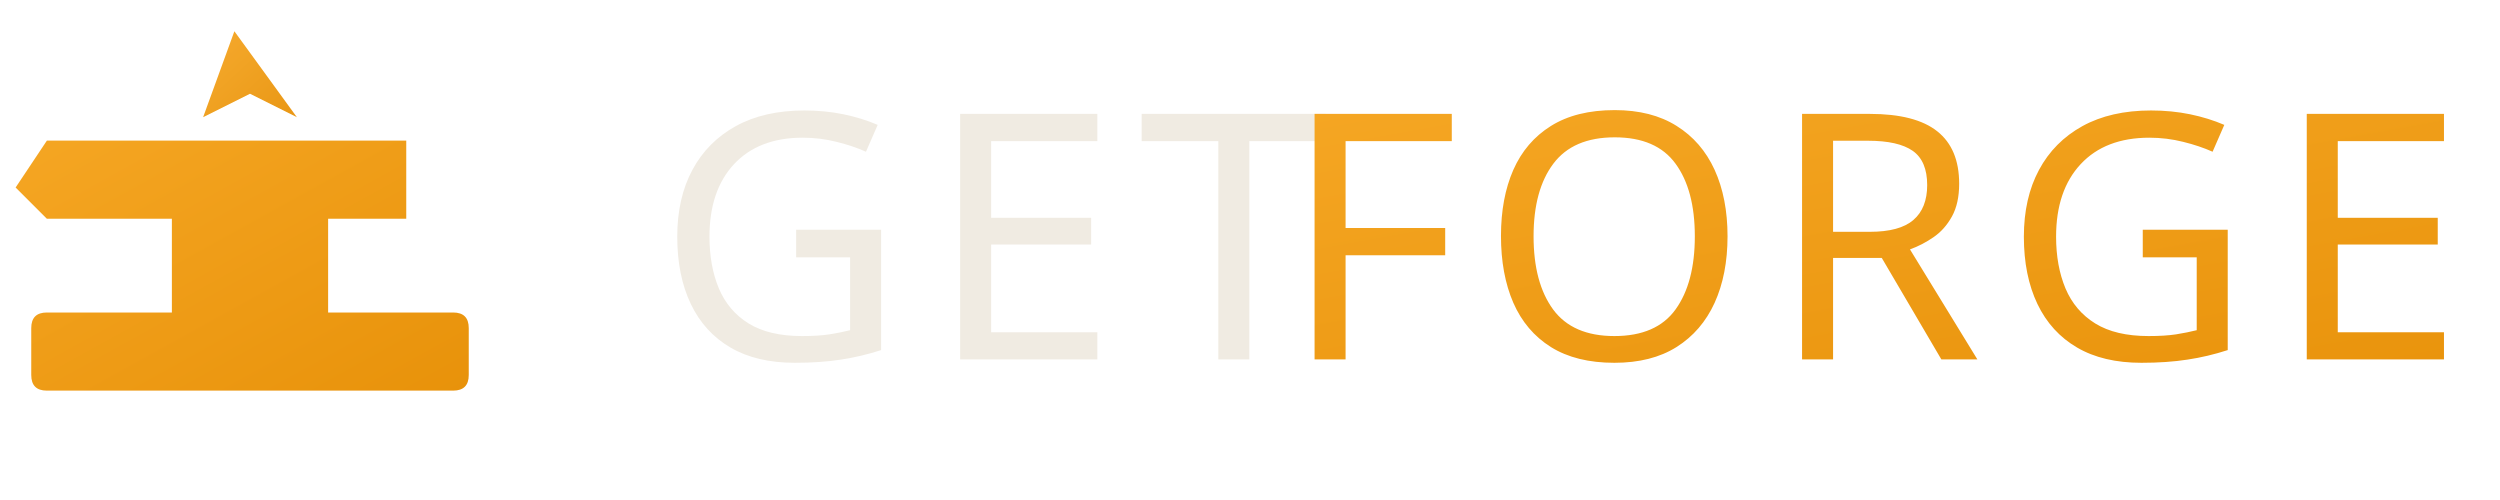
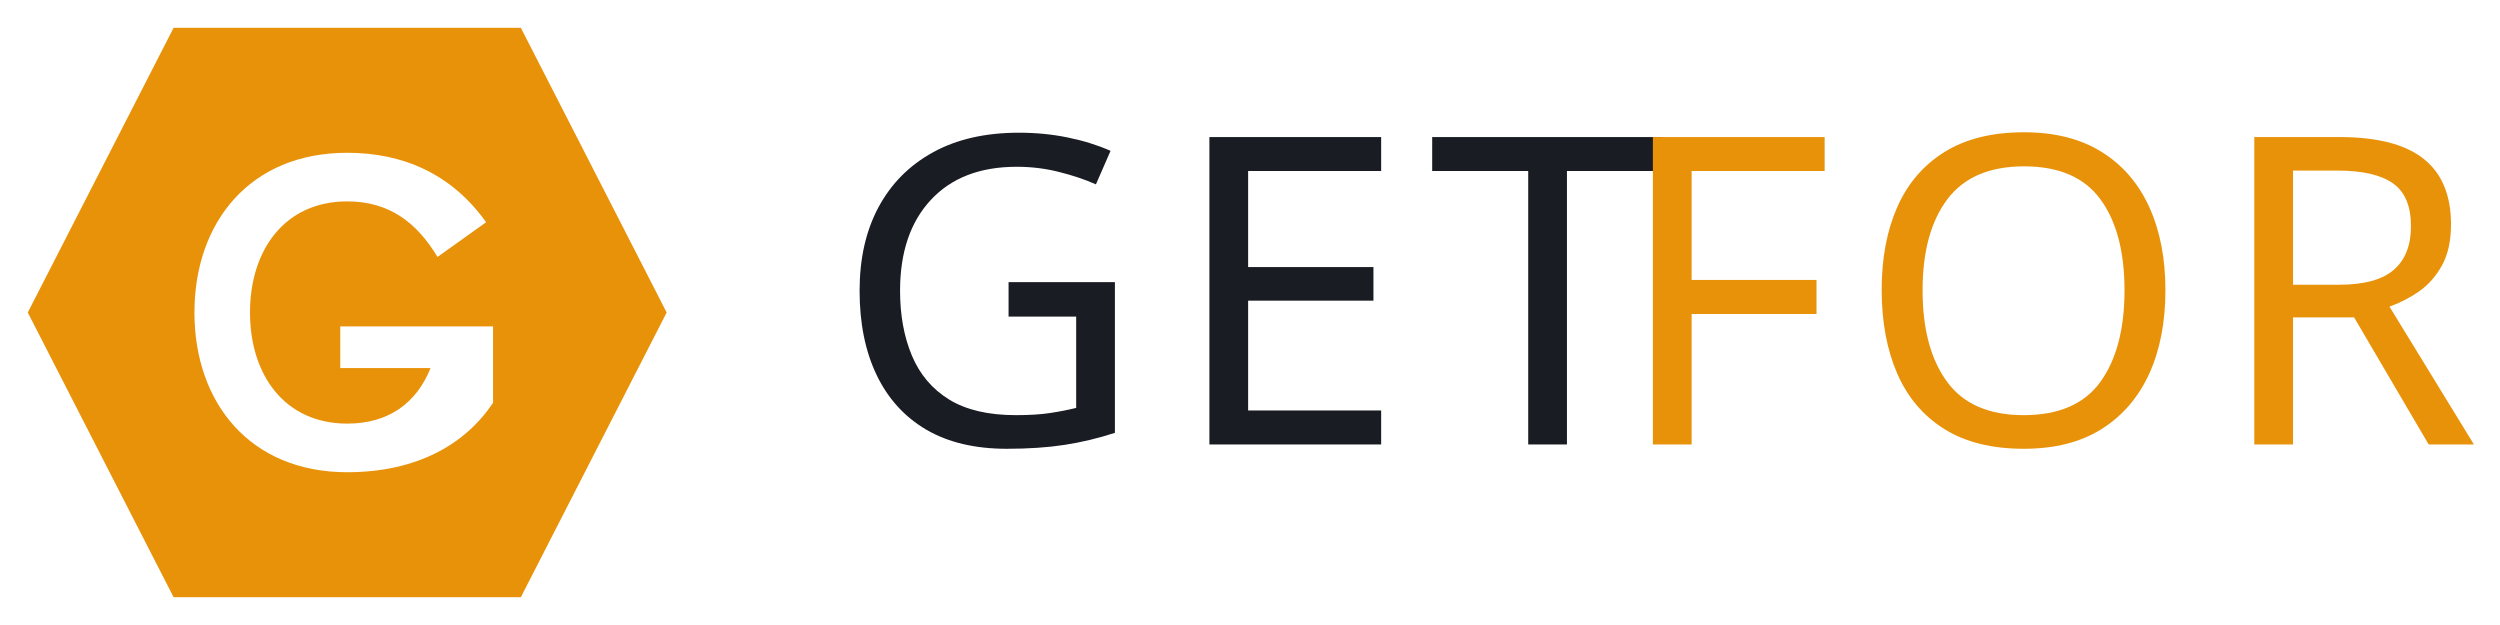
- <svg xmlns="http://www.w3.org/2000/svg" viewBox="0 0 320 64" role="img" aria-label="GetForged">
-   <defs>
-     <linearGradient id="gfAmberLockup" x1="0%" y1="0%" x2="100%" y2="100%">
-       <stop offset="0%" stop-color="#f5a623" />
-       <stop offset="100%" stop-color="#e8920a" />
-     </linearGradient>
-   </defs>
+ <svg xmlns="http://www.w3.org/2000/svg" viewBox="0 0 360 90" role="img" aria-label="GetForged">
  <g>
-     <path d="M30 4 L38 15 L32 12 L26 15 Z" fill="url(#gfAmberLockup)" opacity="0.95" />
-     <path d="M2 24 L6 18 L52 18 L52 28 L42 28 L42 40 L58 40 Q60 40 60 42 L60 48 Q60 50 58 50 L6 50 Q4 50 4 48 L4 42 Q4 40 6 40 L22 40 L22 28 L6 28 Z" fill="url(#gfAmberLockup)" />
+     <path fill-rule="evenodd" clip-rule="evenodd" fill="#e8920a" d="M 25 4 L 75 4 L 96 45 L 75 86 L 25 86 L 4 45 Z M 50 22 C 36 22, 28 32, 28 45 C 28 58, 36 68, 50 68 C 60 68, 67 64, 71 58 L 71 47 L 49 47 L 49 53 L 62 53 C 60 58, 56 61, 50 61 C 41 61, 36 54, 36 45 C 36 36, 41 29, 50 29 C 56 29, 60 32, 63 37 L 70 32 C 65 25, 58 22, 50 22 Z" />
+     <path fill="#e8920a" d="M 71 47 L 78 43 L 78 51 Z" />
  </g>
-   <g transform="translate(84 0)" font-family="'Bebas Neue', 'Arial Narrow', sans-serif" font-size="44" font-weight="500" letter-spacing="2.6">
-     <text x="0" y="46" fill="#f0ebe2">GET</text>
-     <text x="80" y="46" fill="url(#gfAmberLockup)">FORGED</text>
+   <g transform="translate(120 0)" font-family="'Bebas Neue', 'Arial Narrow', sans-serif" font-size="62" font-weight="500" letter-spacing="3">
+     <text x="0" y="64" fill="#1a1c24">GET</text>
+     <text x="112" y="64" fill="#e8920a">FORGED</text>
  </g>
</svg>
